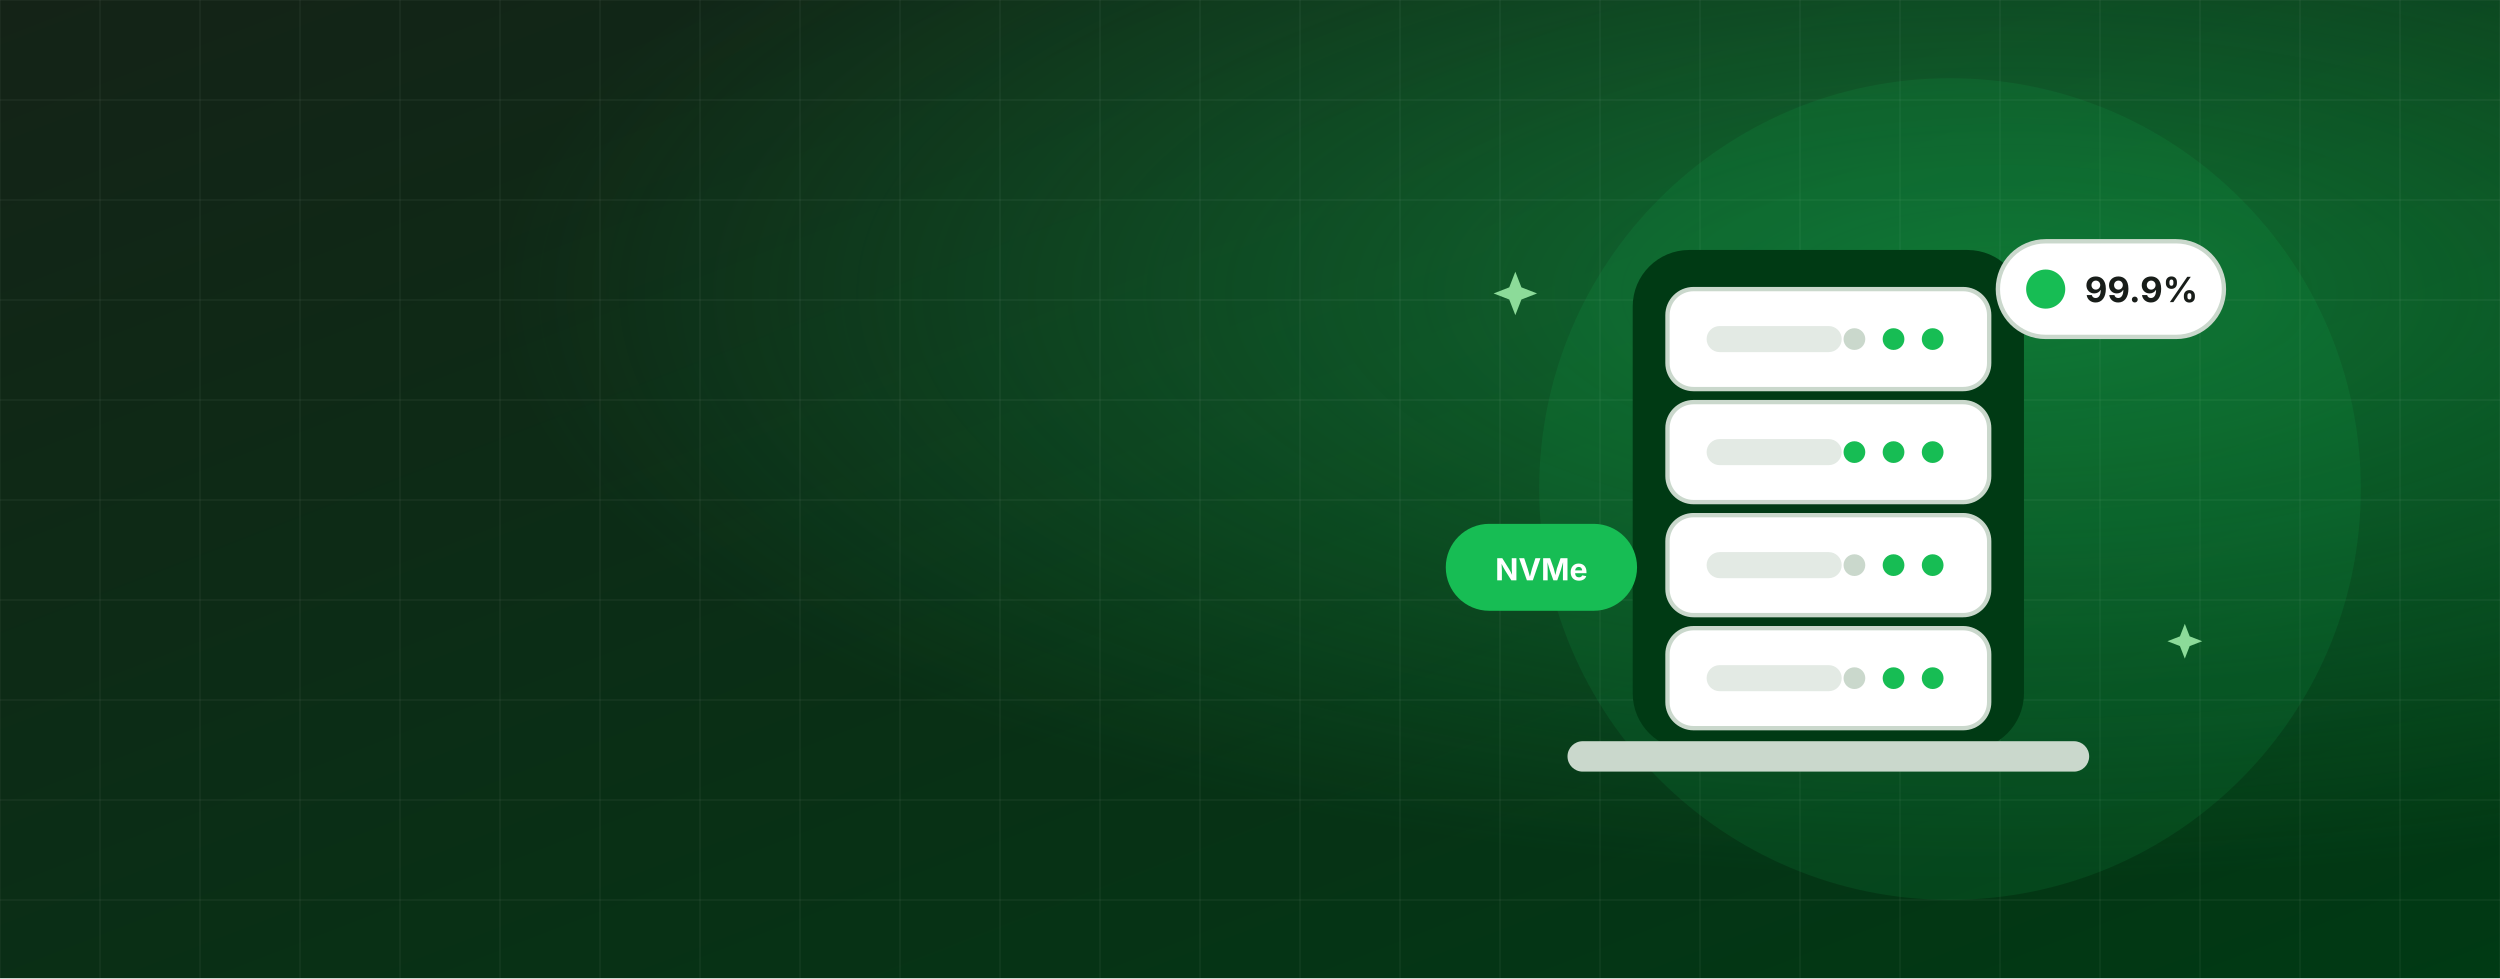
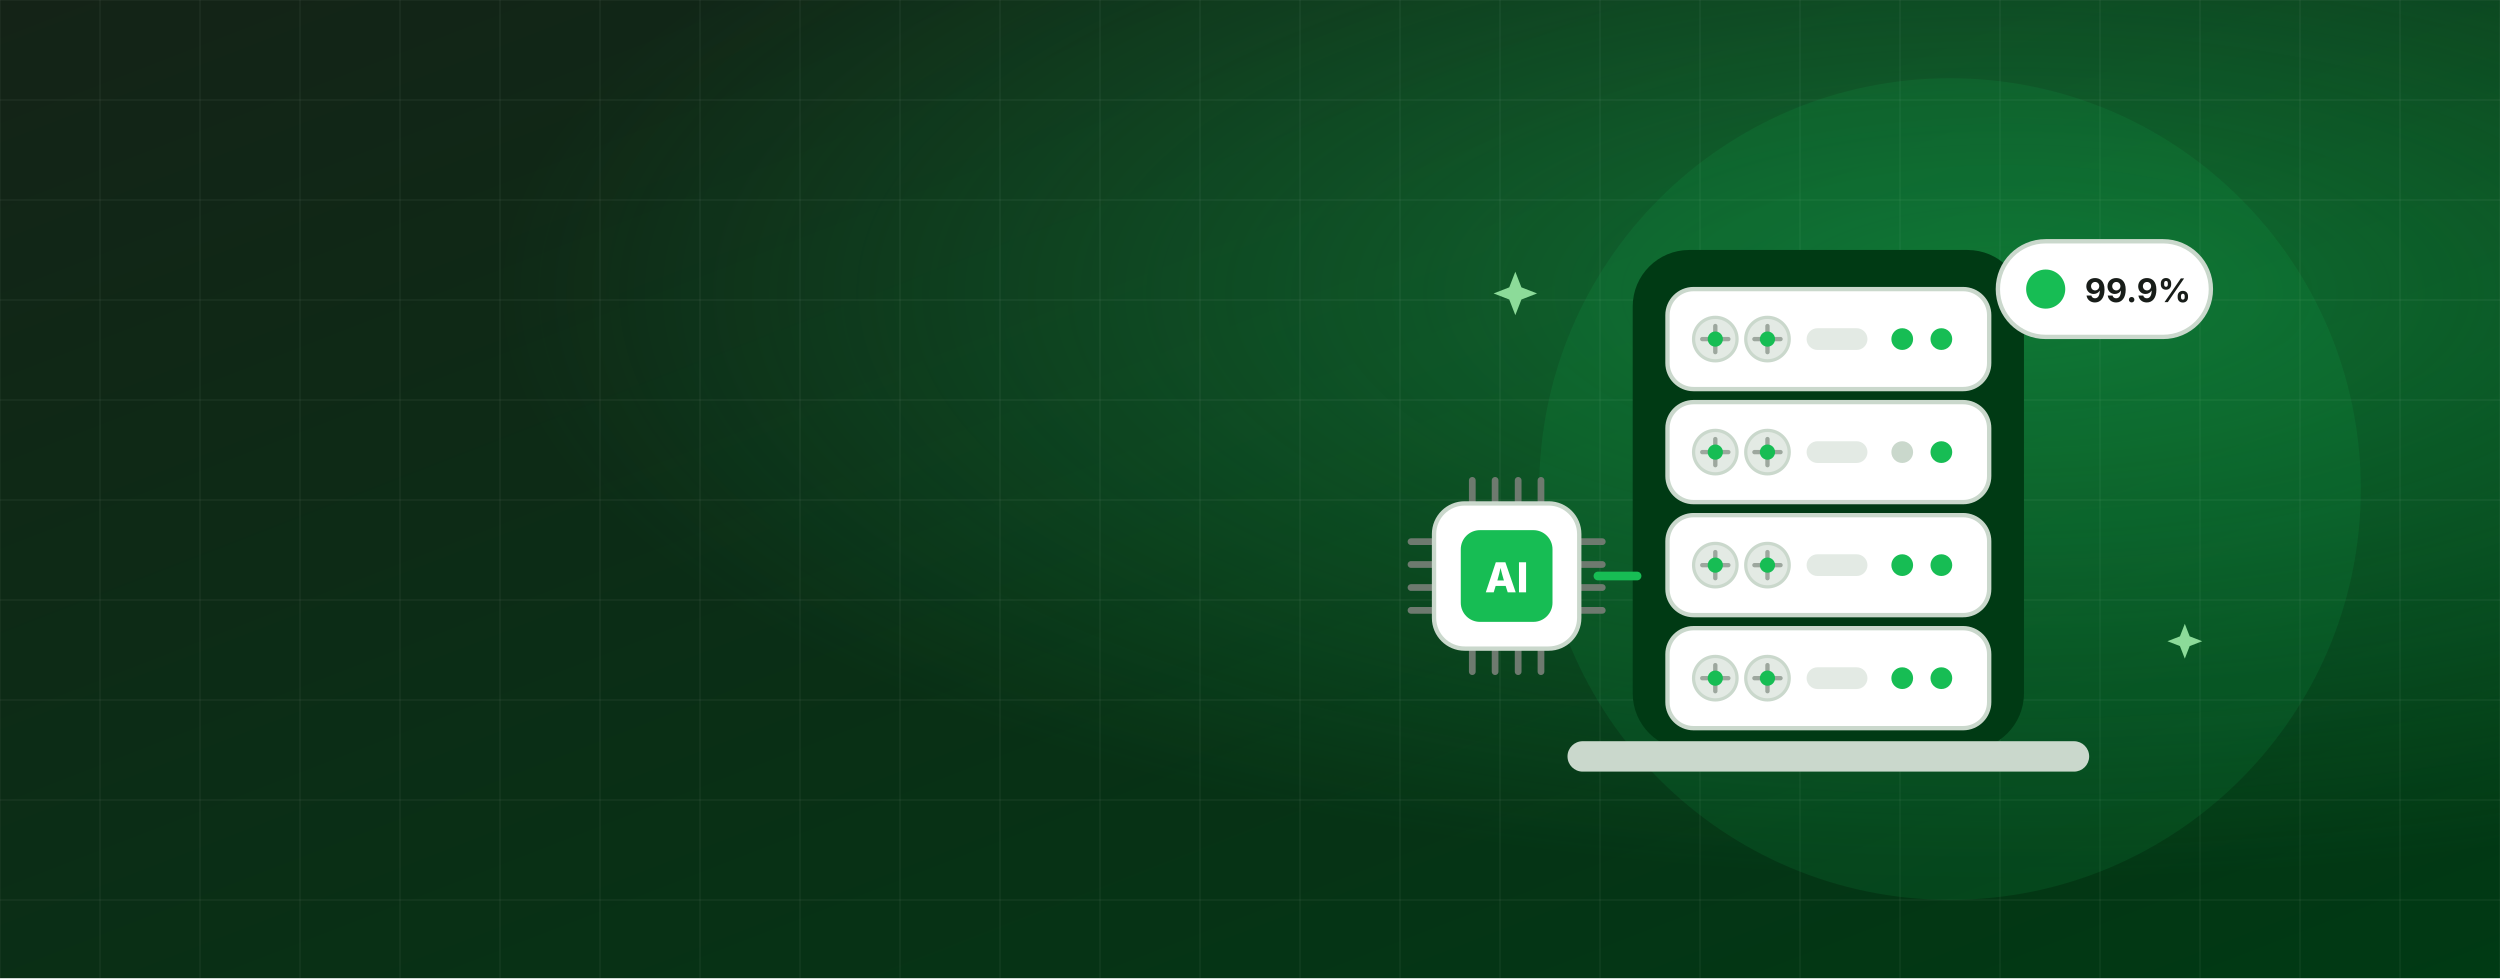
<svg xmlns="http://www.w3.org/2000/svg" width="1600" height="626" viewBox="0 0 1600 626" preserveAspectRatio="xMidYMid slice" role="img" aria-hidden="true">
  <defs>
    <linearGradient id="gceaa96" x1="0" y1="0" x2="1" y2="1">
      <stop offset="0" stop-color="#142317" />
      <stop offset="1" stop-color="#003A14" />
    </linearGradient>
    <radialGradient id="gceaa96r" cx=".8" cy=".3" r=".6">
      <stop offset="0" stop-color="#17BD54" stop-opacity="0.45" />
      <stop offset="1" stop-color="#17BD54" stop-opacity="0" />
    </radialGradient>
  </defs>
  <rect width="1600" height="626" fill="url(#gceaa96)" />
  <rect width="1600" height="626" fill="url(#gceaa96r)" />
  <path d="M0 0V626" stroke="#ECF2ED" stroke-opacity="0.05" />
  <path d="M64 0V626" stroke="#ECF2ED" stroke-opacity="0.05" />
  <path d="M128 0V626" stroke="#ECF2ED" stroke-opacity="0.05" />
  <path d="M192 0V626" stroke="#ECF2ED" stroke-opacity="0.05" />
  <path d="M256 0V626" stroke="#ECF2ED" stroke-opacity="0.05" />
  <path d="M320 0V626" stroke="#ECF2ED" stroke-opacity="0.05" />
  <path d="M384 0V626" stroke="#ECF2ED" stroke-opacity="0.05" />
  <path d="M448 0V626" stroke="#ECF2ED" stroke-opacity="0.05" />
  <path d="M512 0V626" stroke="#ECF2ED" stroke-opacity="0.05" />
  <path d="M576 0V626" stroke="#ECF2ED" stroke-opacity="0.05" />
  <path d="M640 0V626" stroke="#ECF2ED" stroke-opacity="0.05" />
  <path d="M704 0V626" stroke="#ECF2ED" stroke-opacity="0.05" />
  <path d="M768 0V626" stroke="#ECF2ED" stroke-opacity="0.05" />
  <path d="M832 0V626" stroke="#ECF2ED" stroke-opacity="0.05" />
  <path d="M896 0V626" stroke="#ECF2ED" stroke-opacity="0.05" />
  <path d="M960 0V626" stroke="#ECF2ED" stroke-opacity="0.05" />
  <path d="M1024 0V626" stroke="#ECF2ED" stroke-opacity="0.05" />
  <path d="M1088 0V626" stroke="#ECF2ED" stroke-opacity="0.05" />
  <path d="M1152 0V626" stroke="#ECF2ED" stroke-opacity="0.05" />
  <path d="M1216 0V626" stroke="#ECF2ED" stroke-opacity="0.05" />
  <path d="M1280 0V626" stroke="#ECF2ED" stroke-opacity="0.05" />
  <path d="M1344 0V626" stroke="#ECF2ED" stroke-opacity="0.05" />
  <path d="M1408 0V626" stroke="#ECF2ED" stroke-opacity="0.05" />
  <path d="M1472 0V626" stroke="#ECF2ED" stroke-opacity="0.05" />
  <path d="M1536 0V626" stroke="#ECF2ED" stroke-opacity="0.05" />
  <path d="M1600 0V626" stroke="#ECF2ED" stroke-opacity="0.05" />
  <path d="M0 0H1600" stroke="#ECF2ED" stroke-opacity="0.05" />
  <path d="M0 64H1600" stroke="#ECF2ED" stroke-opacity="0.05" />
  <path d="M0 128H1600" stroke="#ECF2ED" stroke-opacity="0.05" />
  <path d="M0 192H1600" stroke="#ECF2ED" stroke-opacity="0.05" />
  <path d="M0 256H1600" stroke="#ECF2ED" stroke-opacity="0.05" />
  <path d="M0 320H1600" stroke="#ECF2ED" stroke-opacity="0.05" />
  <path d="M0 384H1600" stroke="#ECF2ED" stroke-opacity="0.05" />
  <path d="M0 448H1600" stroke="#ECF2ED" stroke-opacity="0.05" />
  <path d="M0 512H1600" stroke="#ECF2ED" stroke-opacity="0.05" />
  <path d="M0 576H1600" stroke="#ECF2ED" stroke-opacity="0.05" />
  <circle cx="1248" cy="313" r="262.92" fill="#17BD54" fill-opacity="0.12" />
  <g transform="translate(836.2667 62.6) scale(1.391111)">
    <rect x="150" y="70" width="180" height="230" rx="26" fill="#003A14" />
    <rect x="166" y="88" width="148" height="46" rx="12" fill="#FFFFFF" stroke="#CAD8CC" stroke-width="2" />
-     <rect x="184" y="105" width="62.16" height="12" rx="6" fill="#E3EAE4" />
-     <circle cx="288" cy="111" r="5" fill="#17BD54" />
-     <circle cx="270" cy="111" r="5" fill="#17BD54" />
-     <circle cx="252" cy="111" r="5" fill="#CAD8CC" />
+     <circle cx="188" cy="111" r="10" fill="#E3EAE4" stroke="#CAD8CC" stroke-width="1.5" />
+     <path d="M182 111h12M188 105v12" stroke="#6E7A6F" stroke-width="2" stroke-linecap="round" opacity=".6" />
+     <circle cx="188" cy="111" r="3.5" fill="#17BD54" />
+     <circle cx="212" cy="111" r="10" fill="#E3EAE4" stroke="#CAD8CC" stroke-width="1.5" />
+     <path d="M206 111h12M212 105v12" stroke="#6E7A6F" stroke-width="2" stroke-linecap="round" opacity=".6" />
+     <circle cx="212" cy="111" r="3.5" fill="#17BD54" />
+     <rect x="230" y="106" width="28" height="10" rx="5" fill="#E3EAE4" />
+     <circle cx="292" cy="111" r="5" fill="#17BD54" />
+     <circle cx="274" cy="111" r="5" fill="#17BD54" />
    <rect x="166" y="140" width="148" height="46" rx="12" fill="#FFFFFF" stroke="#CAD8CC" stroke-width="2" />
-     <rect x="184" y="157" width="62.16" height="12" rx="6" fill="#E3EAE4" />
-     <circle cx="288" cy="163" r="5" fill="#17BD54" />
-     <circle cx="270" cy="163" r="5" fill="#17BD54" />
-     <circle cx="252" cy="163" r="5" fill="#17BD54" />
+     <circle cx="188" cy="163" r="10" fill="#E3EAE4" stroke="#CAD8CC" stroke-width="1.5" />
+     <path d="M182 163h12M188 157v12" stroke="#6E7A6F" stroke-width="2" stroke-linecap="round" opacity=".6" />
+     <circle cx="188" cy="163" r="3.5" fill="#17BD54" />
+     <circle cx="212" cy="163" r="10" fill="#E3EAE4" stroke="#CAD8CC" stroke-width="1.5" />
+     <path d="M206 163h12M212 157v12" stroke="#6E7A6F" stroke-width="2" stroke-linecap="round" opacity=".6" />
+     <circle cx="212" cy="163" r="3.5" fill="#17BD54" />
+     <rect x="230" y="158" width="28" height="10" rx="5" fill="#E3EAE4" />
+     <circle cx="292" cy="163" r="5" fill="#17BD54" />
+     <circle cx="274" cy="163" r="5" fill="#CAD8CC" />
    <rect x="166" y="192" width="148" height="46" rx="12" fill="#FFFFFF" stroke="#CAD8CC" stroke-width="2" />
-     <rect x="184" y="209" width="62.16" height="12" rx="6" fill="#E3EAE4" />
-     <circle cx="288" cy="215" r="5" fill="#17BD54" />
-     <circle cx="270" cy="215" r="5" fill="#17BD54" />
-     <circle cx="252" cy="215" r="5" fill="#CAD8CC" />
+     <circle cx="188" cy="215" r="10" fill="#E3EAE4" stroke="#CAD8CC" stroke-width="1.5" />
+     <path d="M182 215h12M188 209v12" stroke="#6E7A6F" stroke-width="2" stroke-linecap="round" opacity=".6" />
+     <circle cx="188" cy="215" r="3.5" fill="#17BD54" />
+     <circle cx="212" cy="215" r="10" fill="#E3EAE4" stroke="#CAD8CC" stroke-width="1.5" />
+     <path d="M206 215h12M212 209v12" stroke="#6E7A6F" stroke-width="2" stroke-linecap="round" opacity=".6" />
+     <circle cx="212" cy="215" r="3.5" fill="#17BD54" />
+     <rect x="230" y="210" width="28" height="10" rx="5" fill="#E3EAE4" />
+     <circle cx="292" cy="215" r="5" fill="#17BD54" />
+     <circle cx="274" cy="215" r="5" fill="#17BD54" />
    <rect x="166" y="244" width="148" height="46" rx="12" fill="#FFFFFF" stroke="#CAD8CC" stroke-width="2" />
-     <rect x="184" y="261" width="62.16" height="12" rx="6" fill="#E3EAE4" />
-     <circle cx="288" cy="267" r="5" fill="#17BD54" />
-     <circle cx="270" cy="267" r="5" fill="#17BD54" />
-     <circle cx="252" cy="267" r="5" fill="#CAD8CC" />
+     <circle cx="188" cy="267" r="10" fill="#E3EAE4" stroke="#CAD8CC" stroke-width="1.5" />
+     <path d="M182 267h12M188 261v12" stroke="#6E7A6F" stroke-width="2" stroke-linecap="round" opacity=".6" />
+     <circle cx="188" cy="267" r="3.5" fill="#17BD54" />
+     <circle cx="212" cy="267" r="10" fill="#E3EAE4" stroke="#CAD8CC" stroke-width="1.5" />
+     <path d="M206 267h12M212 261v12" stroke="#6E7A6F" stroke-width="2" stroke-linecap="round" opacity=".6" />
+     <circle cx="212" cy="267" r="3.5" fill="#17BD54" />
+     <rect x="230" y="262" width="28" height="10" rx="5" fill="#E3EAE4" />
+     <circle cx="292" cy="267" r="5" fill="#17BD54" />
+     <circle cx="274" cy="267" r="5" fill="#17BD54" />
    <rect x="120" y="296" width="240" height="14" rx="7" fill="#CAD8CC" />
    <g transform="translate(318 66)">
-       <rect width="104" height="44" rx="22" fill="#FFFFFF" stroke="#CAD8CC" stroke-width="2" />
+       <rect width="98" height="44" rx="22" fill="#FFFFFF" stroke="#CAD8CC" stroke-width="2" />
      <circle cx="22" cy="22" r="9" fill="#17BD54" />
-       <text x="40" y="28" font-family="Inter,Arial,sans-serif" font-size="16" font-weight="700" fill="#181D19">99.9%</text>
+       <text x="40" y="28" font-family="Inter,Arial,sans-serif" font-size="15" font-weight="700" fill="#181D19">99.9%</text>
    </g>
-     <g transform="translate(64 196)">
-       <rect width="88" height="40" rx="20" fill="#17BD54" />
-       <text x="44" y="26" text-anchor="middle" font-family="Inter,Arial,sans-serif" font-size="14" font-weight="700" fill="#FFFFFF">NVMe</text>
+     <path d="M134 220h18" stroke="#17BD54" stroke-width="4" stroke-linecap="round" />
+     <g transform="translate(48 176)">
+       <path d="M28.2 0v10.6M28.2 77.4v10.6M0 28.2h10.6M77.4 28.2h10.6M38.7 0v10.6M38.7 77.4v10.6M0 38.7h10.6M77.4 38.7h10.6M49.3 0v10.6M49.3 77.4v10.6M0 49.3h10.6M77.4 49.3h10.6M59.8 0v10.6M59.8 77.4v10.6M0 59.8h10.6M77.4 59.8h10.6" stroke="#6E7A6F" stroke-width="3.1" stroke-linecap="round" />
+       <rect x="10.6" y="10.6" width="66.8" height="66.8" rx="14.1" fill="#FFFFFF" stroke="#CAD8CC" stroke-width="2" />
+       <rect x="22.9" y="22.9" width="42.2" height="42.2" rx="8.8" fill="#17BD54" />
+       <text x="44" y="51.5" text-anchor="middle" font-family="Inter,Arial,sans-serif" font-size="19" font-weight="800" fill="#FFFFFF">AI</text>
    </g>
    <path d="M96 80 L98.8 87.2 L106 90 L98.8 92.8 L96 100 L93.2 92.8 L86 90 L93.2 87.2Z" fill="#8CDB99" />
    <path d="M404 242 L406.24 247.76 L412 250 L406.24 252.24 L404 258 L401.76 252.24 L396 250 L401.76 247.76Z" fill="#8CDB99" />
  </g>
</svg>
